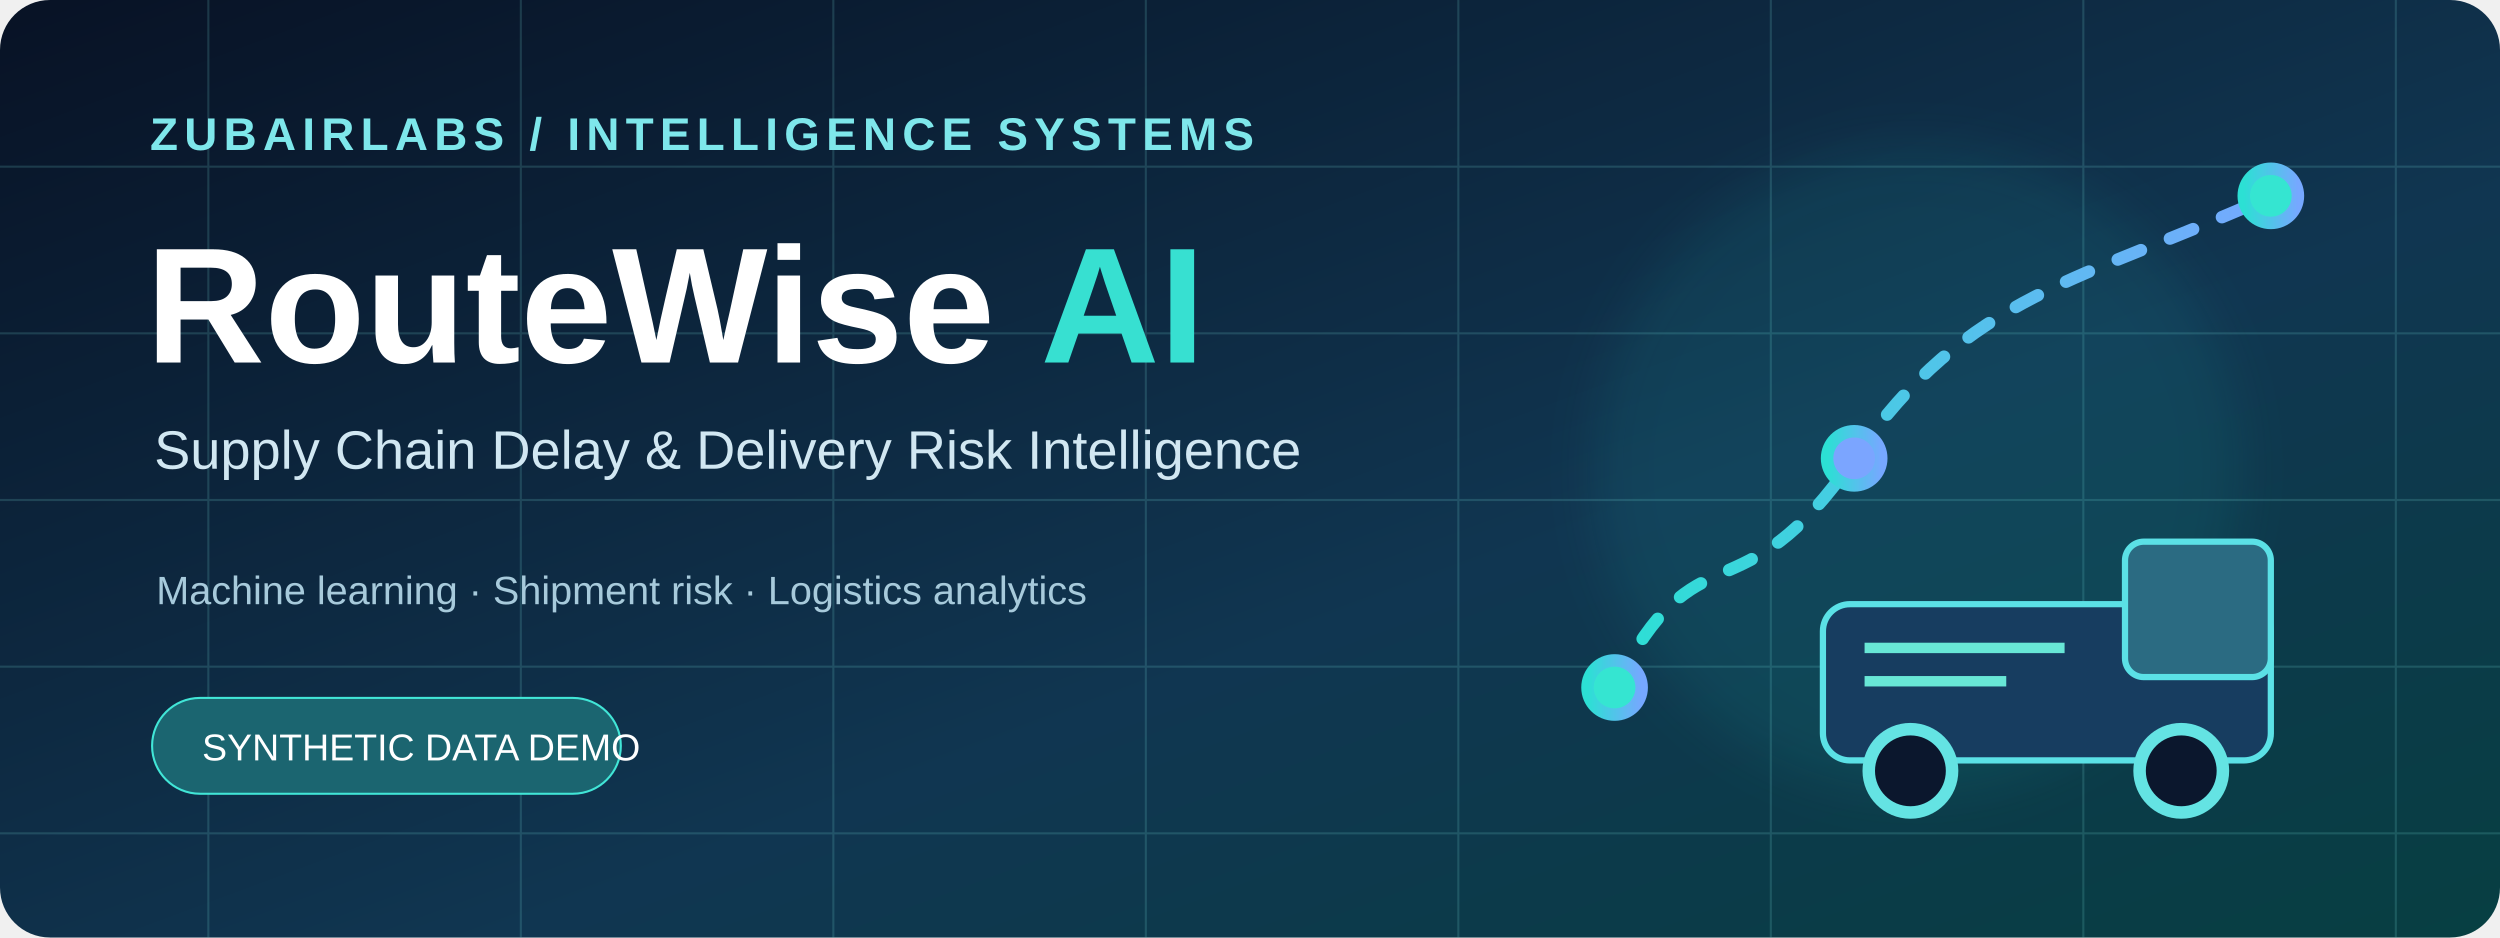
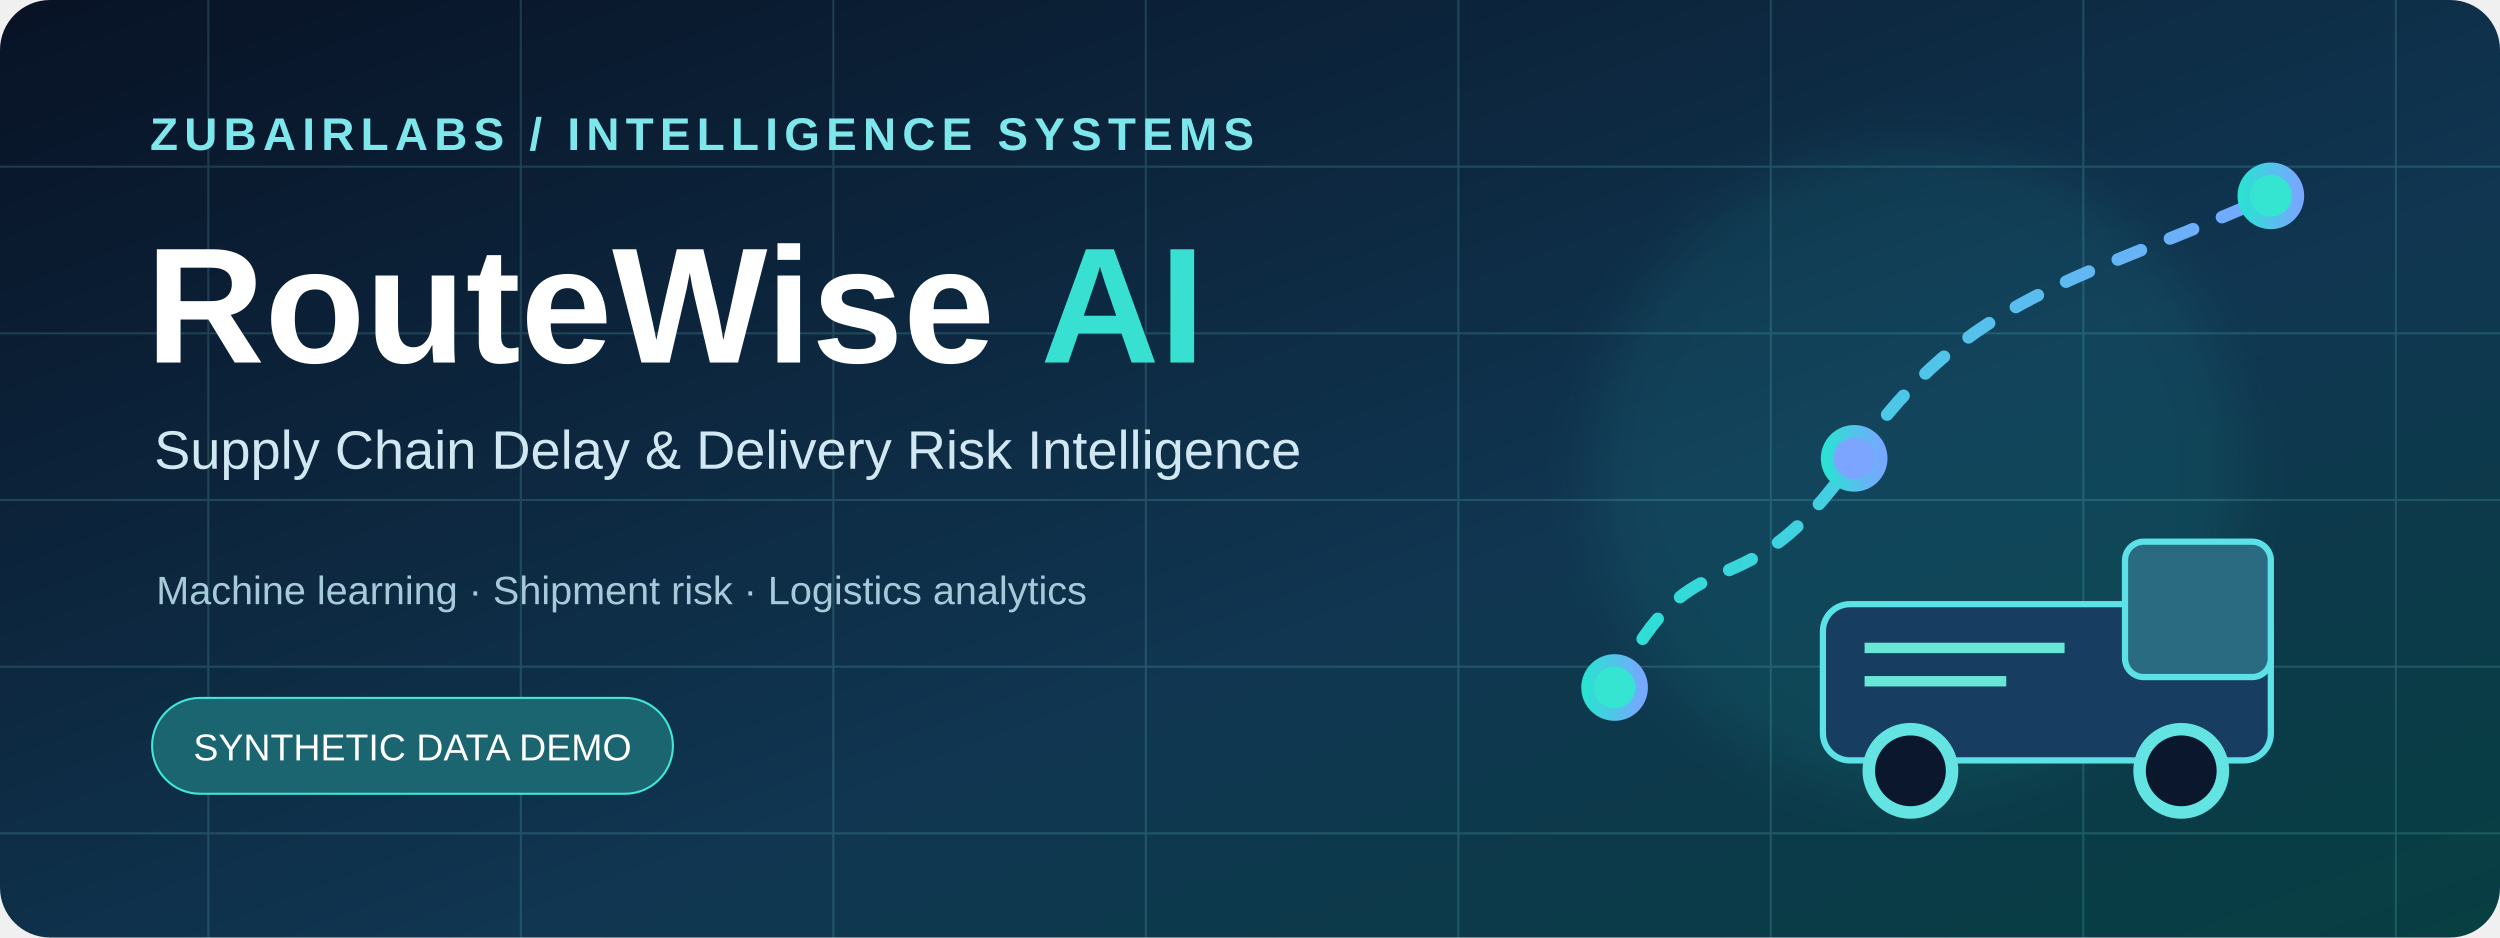
<svg xmlns="http://www.w3.org/2000/svg" width="1200" height="450" viewBox="0 0 1200 450" role="img" aria-label="RouteWise AI logistics intelligence cover">
  <defs>
    <linearGradient id="bg" x2="1" y2="1">
      <stop stop-color="#081225" />
      <stop offset=".6" stop-color="#103651" />
      <stop offset="1" stop-color="#073f42" />
    </linearGradient>
    <linearGradient id="a">
      <stop stop-color="#2ce0d4" />
      <stop offset="1" stop-color="#76a8ff" />
    </linearGradient>
    <filter id="glow">
      <feGaussianBlur stdDeviation="12" />
    </filter>
  </defs>
  <rect width="1200" height="450" rx="24" fill="url(#bg)" />
  <g opacity=".17" stroke="#7ce7e4" fill="none">
    <path d="M0 80H1200M0 160H1200M0 240H1200M0 320H1200M0 400H1200" />
    <path d="M100 0V450M250 0V450M400 0V450M550 0V450M700 0V450M850 0V450M1000 0V450M1150 0V450" />
  </g>
  <circle cx="920" cy="225" r="155" fill="#2ce0d4" opacity=".08" filter="url(#glow)" />
  <text x="72" y="72" fill="#7ee7eb" font-family="Arial,sans-serif" font-size="22" font-weight="700" letter-spacing="3">ZUBAIRLABS / INTELLIGENCE SYSTEMS</text>
  <text x="70" y="174" fill="white" font-family="Arial,sans-serif" font-size="79" font-weight="800">RouteWise <tspan fill="#37e0d1">AI</tspan>
  </text>
  <text x="74" y="225" fill="#d1e7f2" font-family="Arial,sans-serif" font-size="26">Supply Chain Delay &amp; Delivery Risk Intelligence</text>
  <text x="75" y="290" fill="#a7cadb" font-family="Arial,sans-serif" font-size="19">Machine learning · Shipment risk · Logistics analytics</text>
-   <rect x="73" y="335" width="225" height="46" rx="23" fill="#1b6570" stroke="#41e6d7" />
-   <text x="97" y="365" fill="white" font-family="Arial,sans-serif" font-size="18">SYNTHETIC DATA DEMO</text>
+   <rect x="73" y="335" width="250" height="46" rx="23" fill="#1b6570" stroke="#41e6d7" />
+   <text x="198" y="365" text-anchor="middle" fill="white" font-family="Arial,sans-serif" font-size="18">SYNTHETIC DATA DEMO</text>
  <g fill="none" stroke="url(#a)" stroke-width="6" stroke-linecap="round">
    <path d="M775 330C815 250 835 300 890 220S1000 135 1090 94" stroke-dasharray="12 15" />
    <circle cx="775" cy="330" r="13" fill="#35e5d1" />
    <circle cx="890" cy="220" r="13" fill="#7ba5ff" />
    <circle cx="1090" cy="94" r="13" fill="#35e5d1" />
  </g>
  <g transform="translate(875 260)">
    <rect x="0" y="30" width="215" height="75" rx="13" fill="#173d60" stroke="#5be1e6" stroke-width="3" />
    <rect x="145" y="0" width="70" height="65" rx="9" fill="#2b6b82" stroke="#5be1e6" stroke-width="3" />
    <circle cx="42" cy="110" r="20" fill="#0b172d" stroke="#64e3e3" stroke-width="6" />
    <circle cx="172" cy="110" r="20" fill="#0b172d" stroke="#64e3e3" stroke-width="6" />
    <path d="M20 51h96m-96 16h68" stroke="#68e7d6" stroke-width="5" />
  </g>
</svg>
